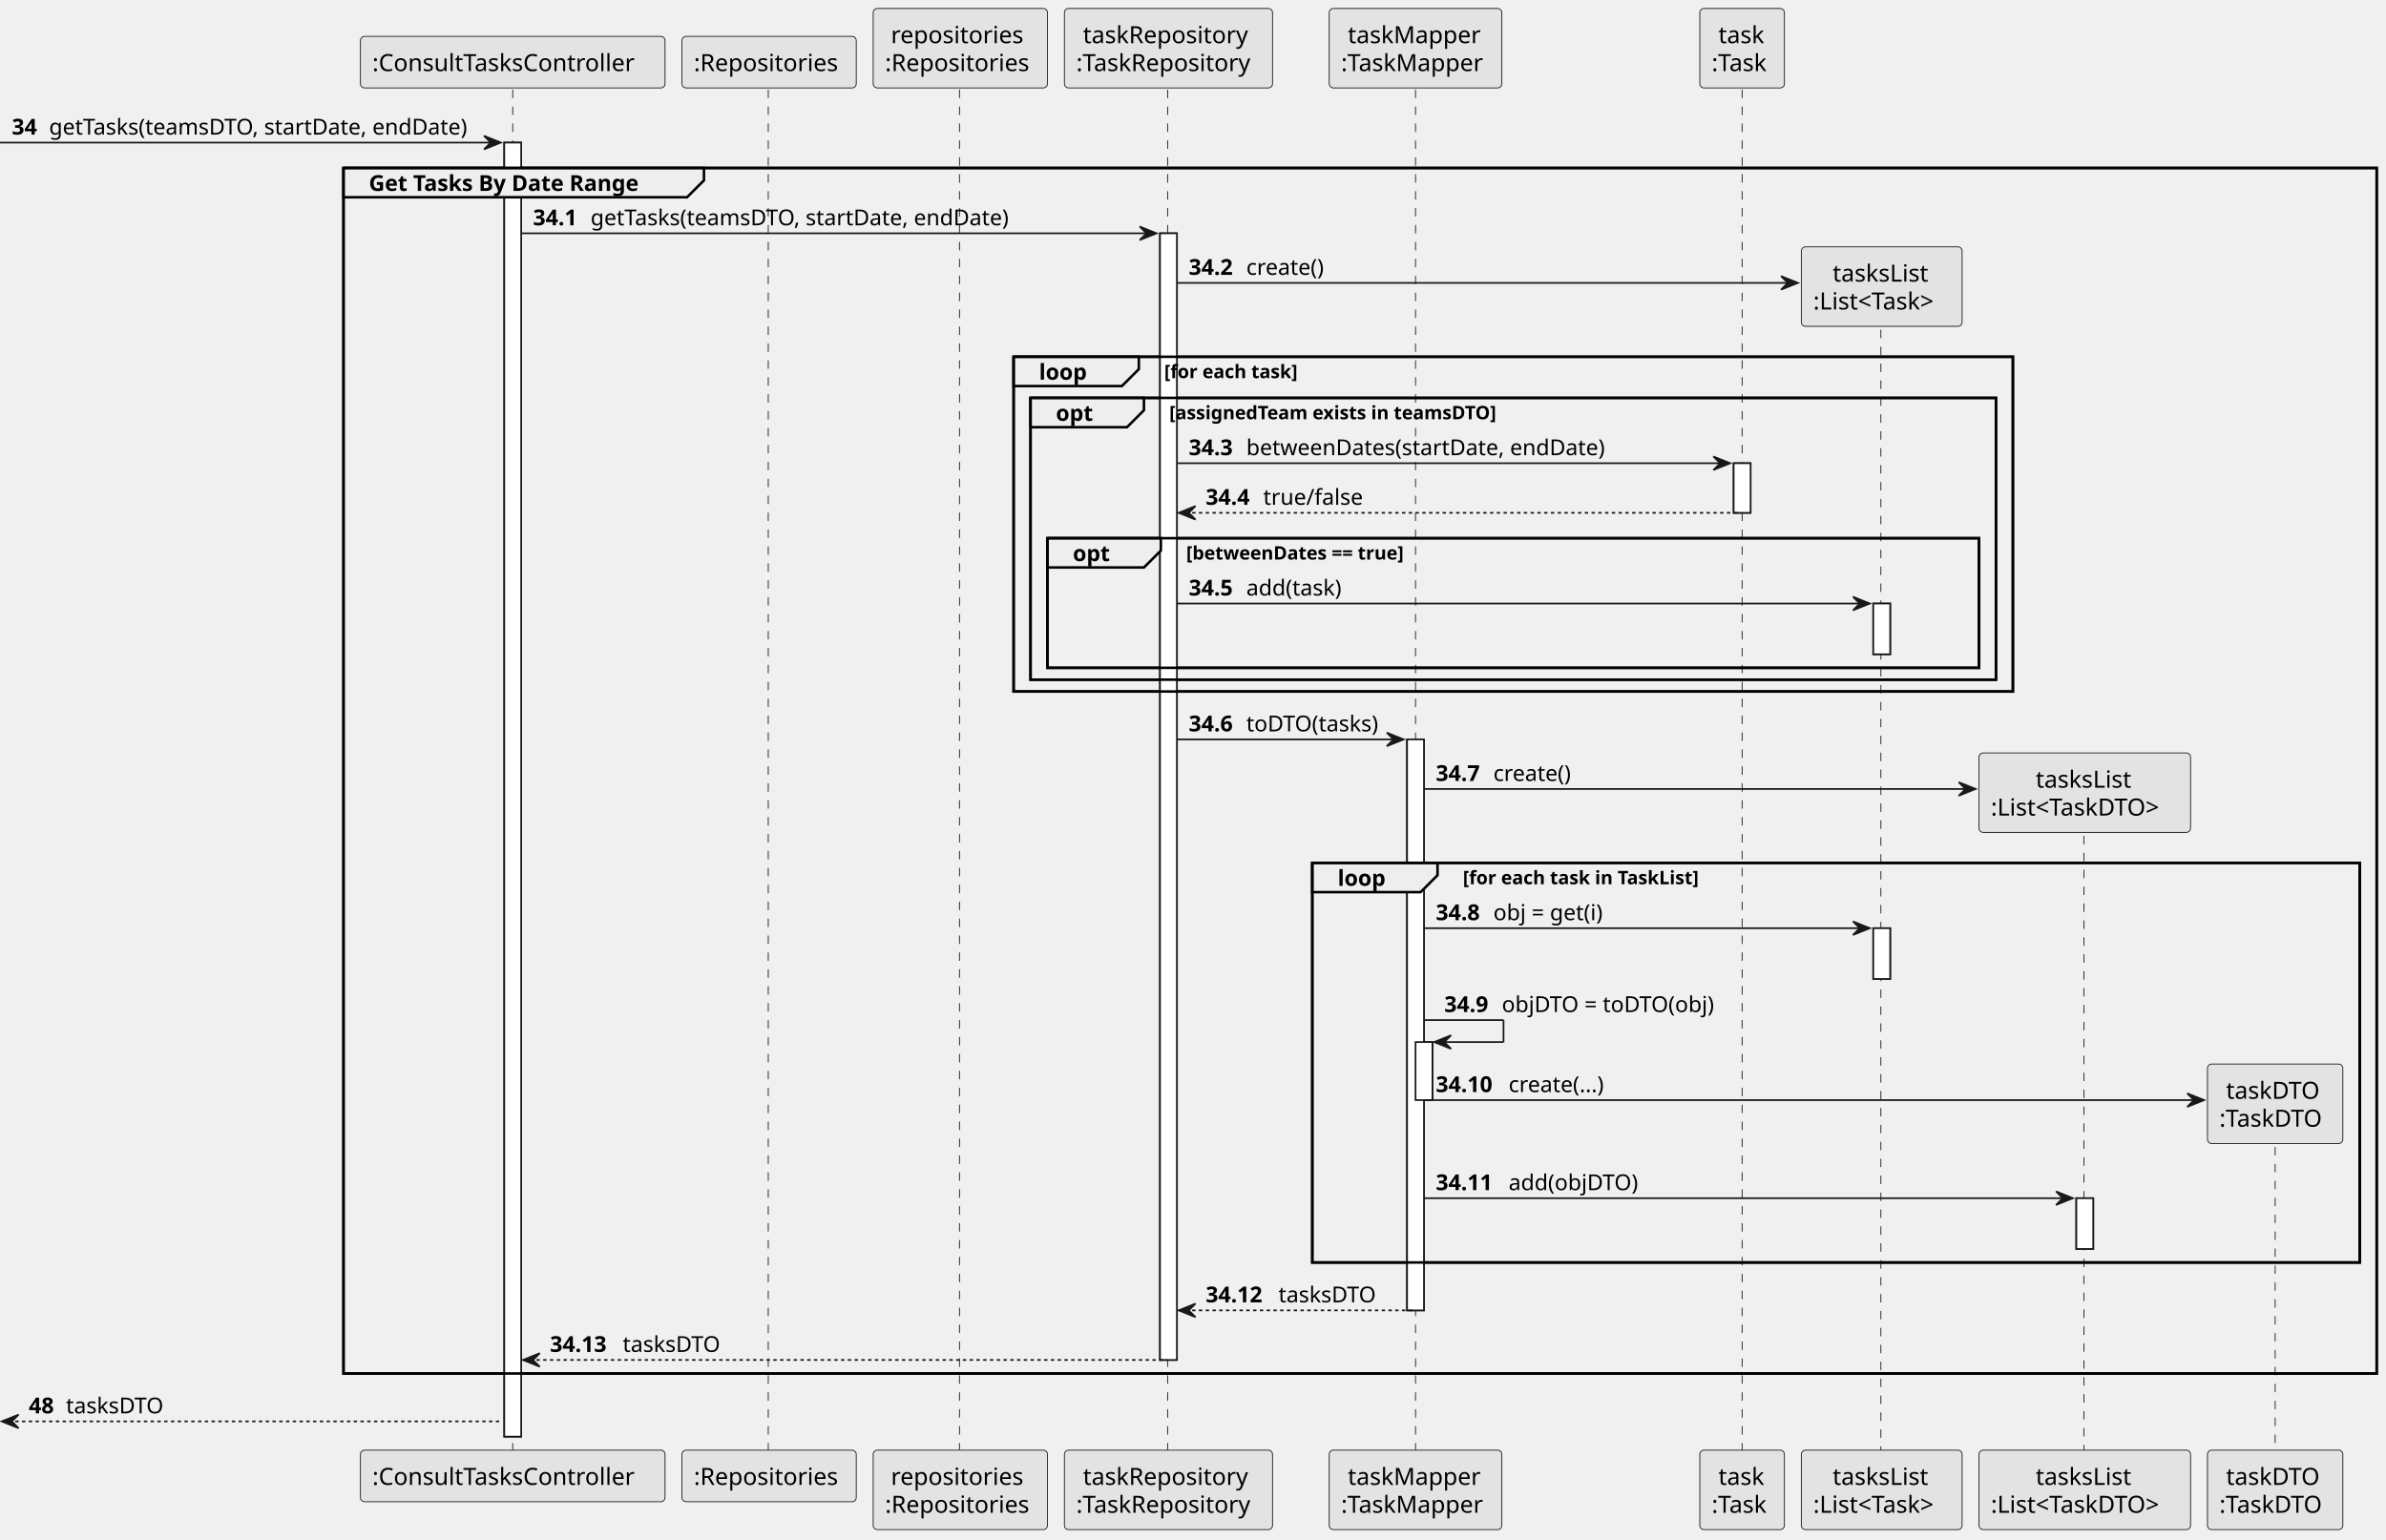
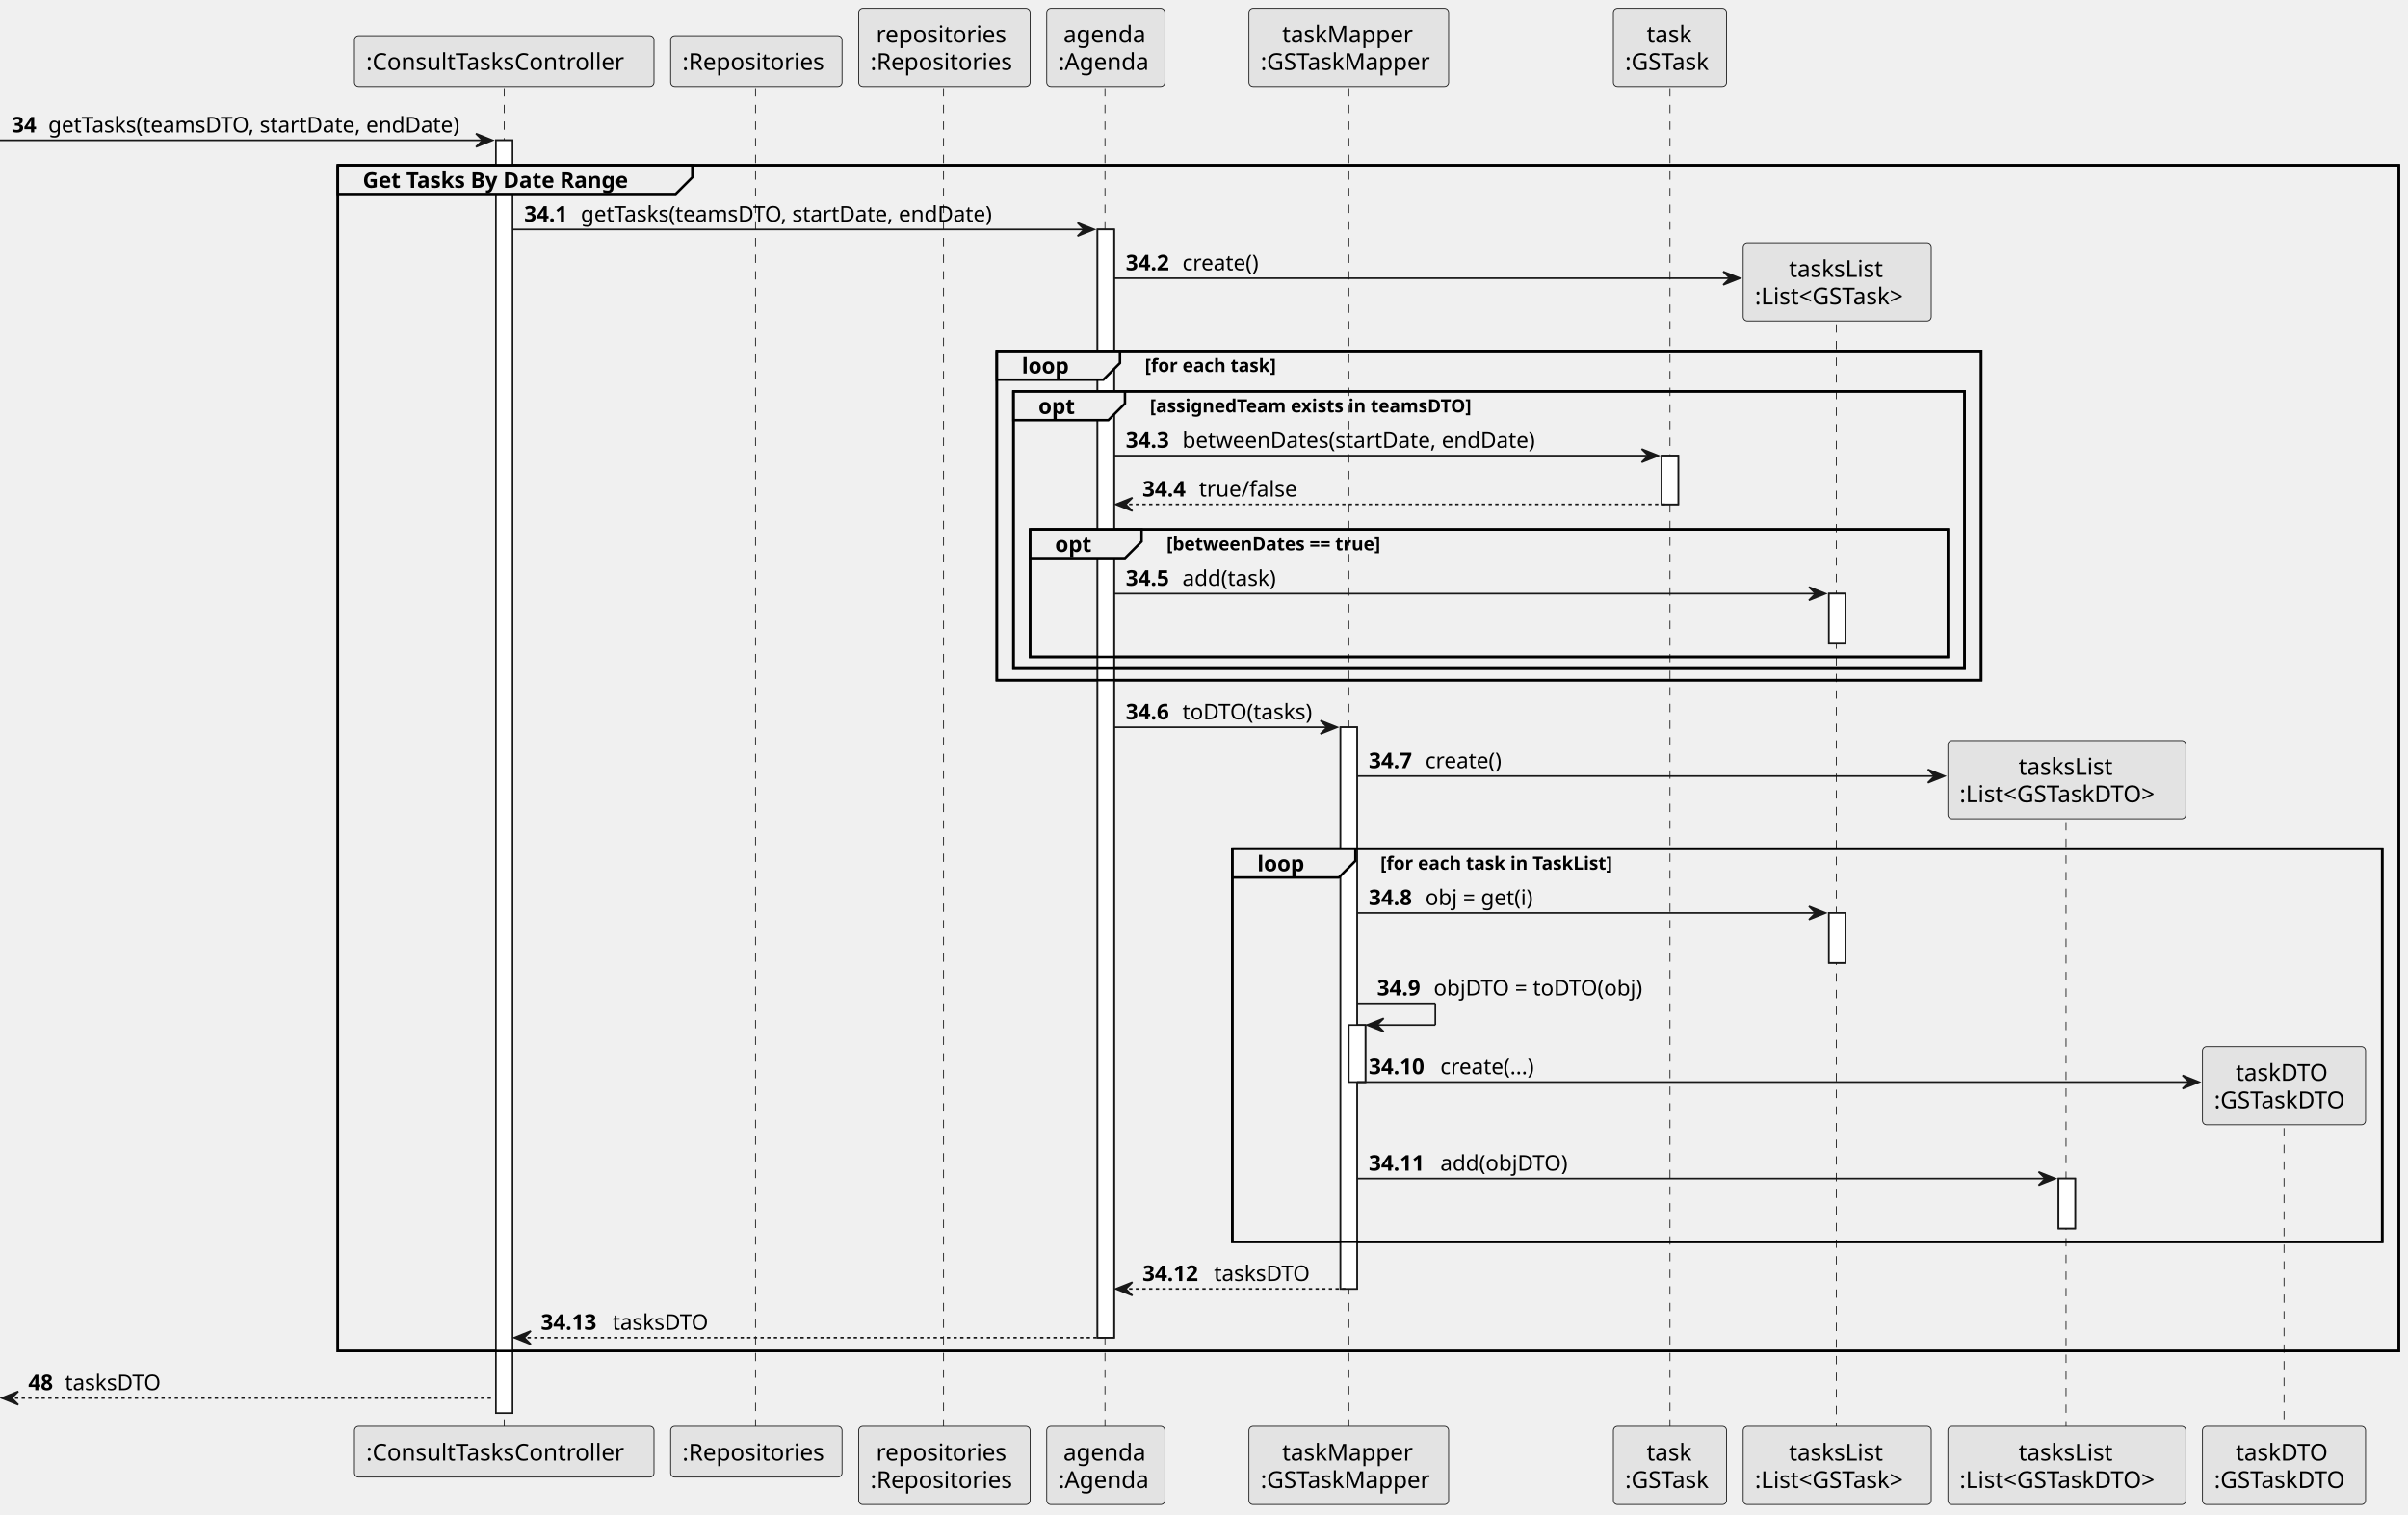
- <svg xmlns="http://www.w3.org/2000/svg" contentStyleType="text/css" height="910px" preserveAspectRatio="none" style="width:1410px;height:910px;background:#FFFFFF;" version="1.1" viewBox="0 0 1410 910" width="1410px" zoomAndPan="magnify">
+ <svg xmlns="http://www.w3.org/2000/svg" contentStyleType="text/css" height="910px" preserveAspectRatio="none" style="width:1447px;height:910px;background:#FFFFFF;" version="1.1" viewBox="0 0 1447 910" width="1447px" zoomAndPan="magnify">
  <defs />
  <g>
    <rect fill="#FFFFFF" height="764.898" style="stroke:#181818;stroke-width:1.0;" width="10" x="298" y="84.287" />
-     <rect fill="#FFFFFF" height="665.967" style="stroke:#181818;stroke-width:1.0;" width="10" x="685.5" y="137.908" />
-     <rect fill="#FFFFFF" height="337.506" style="stroke:#181818;stroke-width:1.0;" width="10" x="831.5" y="437.059" />
-     <rect fill="#FFFFFF" height="34.31" style="stroke:#181818;stroke-width:1.0;" width="10" x="836.5" y="615.967" />
-     <rect fill="#FFFFFF" height="29.311" style="stroke:#181818;stroke-width:1.0;" width="10" x="1024.5" y="273.816" />
-     <rect fill="#FFFFFF" height="30" style="stroke:#181818;stroke-width:1.0;" width="10" x="1107" y="356.748" />
-     <rect fill="#FFFFFF" height="30" style="stroke:#181818;stroke-width:1.0;" width="10" x="1107" y="548.656" />
-     <rect fill="#FFFFFF" height="30" style="stroke:#181818;stroke-width:1.0;" width="10" x="1227" y="708.254" />
-     <rect fill="none" height="712.588" style="stroke:#000000;stroke-width:1.5;" width="1201.5" x="203" y="99.287" />
-     <rect fill="none" height="197.863" style="stroke:#000000;stroke-width:1.5;" width="590.5" x="599" y="210.885" />
-     <rect fill="none" height="166.553" style="stroke:#000000;stroke-width:1.5;" width="570.5" x="609" y="235.195" />
-     <rect fill="none" height="76.621" style="stroke:#000000;stroke-width:1.5;" width="550.5" x="619" y="318.127" />
-     <rect fill="none" height="236.219" style="stroke:#000000;stroke-width:1.5;" width="619" x="775.5" y="510.035" />
+     <rect fill="#FFFFFF" height="665.967" style="stroke:#181818;stroke-width:1.0;" width="10" x="659.5" y="137.908" />
+     <rect fill="#FFFFFF" height="337.506" style="stroke:#181818;stroke-width:1.0;" width="10" x="805.5" y="437.059" />
+     <rect fill="#FFFFFF" height="34.31" style="stroke:#181818;stroke-width:1.0;" width="10" x="810.5" y="615.967" />
+     <rect fill="#FFFFFF" height="29.311" style="stroke:#181818;stroke-width:1.0;" width="10" x="998.5" y="273.816" />
+     <rect fill="#FFFFFF" height="30" style="stroke:#181818;stroke-width:1.0;" width="10" x="1099" y="356.748" />
+     <rect fill="#FFFFFF" height="30" style="stroke:#181818;stroke-width:1.0;" width="10" x="1099" y="548.656" />
+     <rect fill="#FFFFFF" height="30" style="stroke:#181818;stroke-width:1.0;" width="10" x="1237" y="708.254" />
+     <rect fill="none" height="712.588" style="stroke:#000000;stroke-width:1.5;" width="1238.5" x="203" y="99.287" />
+     <rect fill="none" height="197.863" style="stroke:#000000;stroke-width:1.5;" width="591.5" x="599" y="210.885" />
+     <rect fill="none" height="166.553" style="stroke:#000000;stroke-width:1.5;" width="571.5" x="609" y="235.195" />
+     <rect fill="none" height="76.621" style="stroke:#000000;stroke-width:1.5;" width="551.5" x="619" y="318.127" />
+     <rect fill="none" height="236.219" style="stroke:#000000;stroke-width:1.5;" width="691" x="740.5" y="510.035" />
    <line style="stroke:#181818;stroke-width:0.5;stroke-dasharray:5.0,5.0;" x1="303" x2="303" y1="52.977" y2="858.186" />
    <line style="stroke:#181818;stroke-width:0.5;stroke-dasharray:5.0,5.0;" x1="454" x2="454" y1="52.977" y2="858.186" />
    <line style="stroke:#181818;stroke-width:0.5;stroke-dasharray:5.0,5.0;" x1="567" x2="567" y1="52.977" y2="858.186" />
-     <line style="stroke:#181818;stroke-width:0.5;stroke-dasharray:5.0,5.0;" x1="690" x2="690" y1="52.977" y2="858.186" />
-     <line style="stroke:#181818;stroke-width:0.5;stroke-dasharray:5.0,5.0;" x1="836.5" x2="836.5" y1="52.977" y2="858.186" />
-     <line style="stroke:#181818;stroke-width:0.5;stroke-dasharray:5.0,5.0;" x1="1029.5" x2="1029.5" y1="52.977" y2="858.186" />
-     <line style="stroke:#181818;stroke-width:0.5;stroke-dasharray:5.0,5.0;" x1="1111.5" x2="1111.5" y1="184.897" y2="858.186" />
-     <line style="stroke:#181818;stroke-width:0.5;stroke-dasharray:5.0,5.0;" x1="1231.5" x2="1231.5" y1="484.047" y2="858.186" />
-     <line style="stroke:#181818;stroke-width:0.5;stroke-dasharray:5.0,5.0;" x1="1344.5" x2="1344.5" y1="667.955" y2="858.186" />
+     <line style="stroke:#181818;stroke-width:0.5;stroke-dasharray:5.0,5.0;" x1="664" x2="664" y1="52.977" y2="858.186" />
+     <line style="stroke:#181818;stroke-width:0.5;stroke-dasharray:5.0,5.0;" x1="810.5" x2="810.5" y1="52.977" y2="858.186" />
+     <line style="stroke:#181818;stroke-width:0.5;stroke-dasharray:5.0,5.0;" x1="1003.5" x2="1003.5" y1="52.977" y2="858.186" />
+     <line style="stroke:#181818;stroke-width:0.5;stroke-dasharray:5.0,5.0;" x1="1103.5" x2="1103.5" y1="184.897" y2="858.186" />
+     <line style="stroke:#181818;stroke-width:0.5;stroke-dasharray:5.0,5.0;" x1="1241.5" x2="1241.5" y1="484.047" y2="858.186" />
+     <line style="stroke:#181818;stroke-width:0.5;stroke-dasharray:5.0,5.0;" x1="1372.5" x2="1372.5" y1="667.955" y2="858.186" />
    <rect fill="#E3E3E3" height="30.488" rx="2.5" ry="2.5" style="stroke:#181818;stroke-width:0.5;" width="180" x="213" y="21.488" />
    <text fill="#000000" font-family="sans-serif" font-size="14" lengthAdjust="spacing" textLength="166" x="220" y="42.023">:ConsultTasksController</text>
    <rect fill="#E3E3E3" height="30.488" rx="2.5" ry="2.5" style="stroke:#181818;stroke-width:0.5;" width="180" x="213" y="857.186" />
    <text fill="#000000" font-family="sans-serif" font-size="14" lengthAdjust="spacing" textLength="166" x="220" y="877.721">:ConsultTasksController</text>
    <rect fill="#E3E3E3" height="30.488" rx="2.5" ry="2.5" style="stroke:#181818;stroke-width:0.5;" width="103" x="403" y="21.488" />
    <text fill="#000000" font-family="sans-serif" font-size="14" lengthAdjust="spacing" textLength="89" x="410" y="42.023">:Repositories</text>
    <rect fill="#E3E3E3" height="30.488" rx="2.5" ry="2.5" style="stroke:#181818;stroke-width:0.5;" width="103" x="403" y="857.186" />
    <text fill="#000000" font-family="sans-serif" font-size="14" lengthAdjust="spacing" textLength="89" x="410" y="877.721">:Repositories</text>
    <rect fill="#E3E3E3" height="46.977" rx="2.5" ry="2.5" style="stroke:#181818;stroke-width:0.5;" width="103" x="516" y="5" />
    <text fill="#000000" font-family="sans-serif" font-size="14" lengthAdjust="spacing" textLength="82" x="526.5" y="25.535">repositories</text>
    <text fill="#000000" font-family="sans-serif" font-size="14" lengthAdjust="spacing" textLength="89" x="523" y="42.023">:Repositories</text>
    <rect fill="#E3E3E3" height="46.977" rx="2.5" ry="2.5" style="stroke:#181818;stroke-width:0.5;" width="103" x="516" y="857.186" />
    <text fill="#000000" font-family="sans-serif" font-size="14" lengthAdjust="spacing" textLength="82" x="526.5" y="877.721">repositories</text>
    <text fill="#000000" font-family="sans-serif" font-size="14" lengthAdjust="spacing" textLength="89" x="523" y="894.209">:Repositories</text>
-     <rect fill="#E3E3E3" height="46.977" rx="2.5" ry="2.5" style="stroke:#181818;stroke-width:0.5;" width="123" x="629" y="5" />
-     <text fill="#000000" font-family="sans-serif" font-size="14" lengthAdjust="spacing" textLength="101" x="640" y="25.535">taskRepository</text>
-     <text fill="#000000" font-family="sans-serif" font-size="14" lengthAdjust="spacing" textLength="109" x="636" y="42.023">:TaskRepository</text>
-     <rect fill="#E3E3E3" height="46.977" rx="2.5" ry="2.5" style="stroke:#181818;stroke-width:0.5;" width="123" x="629" y="857.186" />
-     <text fill="#000000" font-family="sans-serif" font-size="14" lengthAdjust="spacing" textLength="101" x="640" y="877.721">taskRepository</text>
-     <text fill="#000000" font-family="sans-serif" font-size="14" lengthAdjust="spacing" textLength="109" x="636" y="894.209">:TaskRepository</text>
-     <rect fill="#E3E3E3" height="46.977" rx="2.5" ry="2.5" style="stroke:#181818;stroke-width:0.5;" width="102" x="785.5" y="5" />
-     <text fill="#000000" font-family="sans-serif" font-size="14" lengthAdjust="spacing" textLength="80" x="796.5" y="25.535">taskMapper</text>
-     <text fill="#000000" font-family="sans-serif" font-size="14" lengthAdjust="spacing" textLength="88" x="792.5" y="42.023">:TaskMapper</text>
-     <rect fill="#E3E3E3" height="46.977" rx="2.5" ry="2.5" style="stroke:#181818;stroke-width:0.5;" width="102" x="785.5" y="857.186" />
-     <text fill="#000000" font-family="sans-serif" font-size="14" lengthAdjust="spacing" textLength="80" x="796.5" y="877.721">taskMapper</text>
-     <text fill="#000000" font-family="sans-serif" font-size="14" lengthAdjust="spacing" textLength="88" x="792.5" y="894.209">:TaskMapper</text>
-     <rect fill="#E3E3E3" height="46.977" rx="2.5" ry="2.5" style="stroke:#181818;stroke-width:0.5;" width="50" x="1004.5" y="5" />
-     <text fill="#000000" font-family="sans-serif" font-size="14" lengthAdjust="spacing" textLength="28" x="1015.5" y="25.535">task</text>
-     <text fill="#000000" font-family="sans-serif" font-size="14" lengthAdjust="spacing" textLength="36" x="1011.5" y="42.023">:Task</text>
-     <rect fill="#E3E3E3" height="46.977" rx="2.5" ry="2.5" style="stroke:#181818;stroke-width:0.5;" width="50" x="1004.5" y="857.186" />
-     <text fill="#000000" font-family="sans-serif" font-size="14" lengthAdjust="spacing" textLength="28" x="1015.5" y="877.721">task</text>
-     <text fill="#000000" font-family="sans-serif" font-size="14" lengthAdjust="spacing" textLength="36" x="1011.5" y="894.209">:Task</text>
-     <rect fill="#E3E3E3" height="46.977" rx="2.5" ry="2.5" style="stroke:#181818;stroke-width:0.5;" width="95" x="1064.5" y="857.186" />
-     <text fill="#000000" font-family="sans-serif" font-size="14" lengthAdjust="spacing" textLength="58" x="1083" y="877.721">tasksList</text>
-     <text fill="#000000" font-family="sans-serif" font-size="14" lengthAdjust="spacing" textLength="81" x="1071.5" y="894.209">:List&lt;Task&gt;</text>
-     <rect fill="#E3E3E3" height="46.977" rx="2.5" ry="2.5" style="stroke:#181818;stroke-width:0.5;" width="125" x="1169.5" y="857.186" />
-     <text fill="#000000" font-family="sans-serif" font-size="14" lengthAdjust="spacing" textLength="58" x="1203" y="877.721">tasksList</text>
-     <text fill="#000000" font-family="sans-serif" font-size="14" lengthAdjust="spacing" textLength="111" x="1176.5" y="894.209">:List&lt;TaskDTO&gt;</text>
-     <rect fill="#E3E3E3" height="46.977" rx="2.5" ry="2.5" style="stroke:#181818;stroke-width:0.5;" width="80" x="1304.5" y="857.186" />
-     <text fill="#000000" font-family="sans-serif" font-size="14" lengthAdjust="spacing" textLength="58" x="1315.5" y="877.721">taskDTO</text>
-     <text fill="#000000" font-family="sans-serif" font-size="14" lengthAdjust="spacing" textLength="66" x="1311.5" y="894.209">:TaskDTO</text>
+     <rect fill="#E3E3E3" height="46.977" rx="2.5" ry="2.5" style="stroke:#181818;stroke-width:0.5;" width="71" x="629" y="5" />
+     <text fill="#000000" font-family="sans-serif" font-size="14" lengthAdjust="spacing" textLength="51" x="639" y="25.535">agenda</text>
+     <text fill="#000000" font-family="sans-serif" font-size="14" lengthAdjust="spacing" textLength="57" x="636" y="42.023">:Agenda</text>
+     <rect fill="#E3E3E3" height="46.977" rx="2.5" ry="2.5" style="stroke:#181818;stroke-width:0.5;" width="71" x="629" y="857.186" />
+     <text fill="#000000" font-family="sans-serif" font-size="14" lengthAdjust="spacing" textLength="51" x="639" y="877.721">agenda</text>
+     <text fill="#000000" font-family="sans-serif" font-size="14" lengthAdjust="spacing" textLength="57" x="636" y="894.209">:Agenda</text>
+     <rect fill="#E3E3E3" height="46.977" rx="2.5" ry="2.5" style="stroke:#181818;stroke-width:0.5;" width="120" x="750.5" y="5" />
+     <text fill="#000000" font-family="sans-serif" font-size="14" lengthAdjust="spacing" textLength="80" x="770.5" y="25.535">taskMapper</text>
+     <text fill="#000000" font-family="sans-serif" font-size="14" lengthAdjust="spacing" textLength="106" x="757.5" y="42.023">:GSTaskMapper</text>
+     <rect fill="#E3E3E3" height="46.977" rx="2.5" ry="2.5" style="stroke:#181818;stroke-width:0.5;" width="120" x="750.5" y="857.186" />
+     <text fill="#000000" font-family="sans-serif" font-size="14" lengthAdjust="spacing" textLength="80" x="770.5" y="877.721">taskMapper</text>
+     <text fill="#000000" font-family="sans-serif" font-size="14" lengthAdjust="spacing" textLength="106" x="757.5" y="894.209">:GSTaskMapper</text>
+     <rect fill="#E3E3E3" height="46.977" rx="2.5" ry="2.5" style="stroke:#181818;stroke-width:0.5;" width="68" x="969.5" y="5" />
+     <text fill="#000000" font-family="sans-serif" font-size="14" lengthAdjust="spacing" textLength="28" x="989.5" y="25.535">task</text>
+     <text fill="#000000" font-family="sans-serif" font-size="14" lengthAdjust="spacing" textLength="54" x="976.5" y="42.023">:GSTask</text>
+     <rect fill="#E3E3E3" height="46.977" rx="2.5" ry="2.5" style="stroke:#181818;stroke-width:0.5;" width="68" x="969.5" y="857.186" />
+     <text fill="#000000" font-family="sans-serif" font-size="14" lengthAdjust="spacing" textLength="28" x="989.5" y="877.721">task</text>
+     <text fill="#000000" font-family="sans-serif" font-size="14" lengthAdjust="spacing" textLength="54" x="976.5" y="894.209">:GSTask</text>
+     <rect fill="#E3E3E3" height="46.977" rx="2.5" ry="2.5" style="stroke:#181818;stroke-width:0.5;" width="113" x="1047.5" y="857.186" />
+     <text fill="#000000" font-family="sans-serif" font-size="14" lengthAdjust="spacing" textLength="58" x="1075" y="877.721">tasksList</text>
+     <text fill="#000000" font-family="sans-serif" font-size="14" lengthAdjust="spacing" textLength="99" x="1054.5" y="894.209">:List&lt;GSTask&gt;</text>
+     <rect fill="#E3E3E3" height="46.977" rx="2.5" ry="2.5" style="stroke:#181818;stroke-width:0.5;" width="143" x="1170.5" y="857.186" />
+     <text fill="#000000" font-family="sans-serif" font-size="14" lengthAdjust="spacing" textLength="58" x="1213" y="877.721">tasksList</text>
+     <text fill="#000000" font-family="sans-serif" font-size="14" lengthAdjust="spacing" textLength="129" x="1177.5" y="894.209">:List&lt;GSTaskDTO&gt;</text>
+     <rect fill="#E3E3E3" height="46.977" rx="2.5" ry="2.5" style="stroke:#181818;stroke-width:0.5;" width="98" x="1323.5" y="857.186" />
+     <text fill="#000000" font-family="sans-serif" font-size="14" lengthAdjust="spacing" textLength="58" x="1343.5" y="877.721">taskDTO</text>
+     <text fill="#000000" font-family="sans-serif" font-size="14" lengthAdjust="spacing" textLength="84" x="1330.5" y="894.209">:GSTaskDTO</text>
    <rect fill="#FFFFFF" height="764.898" style="stroke:#181818;stroke-width:1.0;" width="10" x="298" y="84.287" />
-     <rect fill="#FFFFFF" height="665.967" style="stroke:#181818;stroke-width:1.0;" width="10" x="685.5" y="137.908" />
-     <rect fill="#FFFFFF" height="337.506" style="stroke:#181818;stroke-width:1.0;" width="10" x="831.5" y="437.059" />
-     <rect fill="#FFFFFF" height="34.31" style="stroke:#181818;stroke-width:1.0;" width="10" x="836.5" y="615.967" />
-     <rect fill="#FFFFFF" height="29.311" style="stroke:#181818;stroke-width:1.0;" width="10" x="1024.5" y="273.816" />
-     <rect fill="#FFFFFF" height="30" style="stroke:#181818;stroke-width:1.0;" width="10" x="1107" y="356.748" />
-     <rect fill="#FFFFFF" height="30" style="stroke:#181818;stroke-width:1.0;" width="10" x="1107" y="548.656" />
-     <rect fill="#FFFFFF" height="30" style="stroke:#181818;stroke-width:1.0;" width="10" x="1227" y="708.254" />
+     <rect fill="#FFFFFF" height="665.967" style="stroke:#181818;stroke-width:1.0;" width="10" x="659.5" y="137.908" />
+     <rect fill="#FFFFFF" height="337.506" style="stroke:#181818;stroke-width:1.0;" width="10" x="805.5" y="437.059" />
+     <rect fill="#FFFFFF" height="34.31" style="stroke:#181818;stroke-width:1.0;" width="10" x="810.5" y="615.967" />
+     <rect fill="#FFFFFF" height="29.311" style="stroke:#181818;stroke-width:1.0;" width="10" x="998.5" y="273.816" />
+     <rect fill="#FFFFFF" height="30" style="stroke:#181818;stroke-width:1.0;" width="10" x="1099" y="356.748" />
+     <rect fill="#FFFFFF" height="30" style="stroke:#181818;stroke-width:1.0;" width="10" x="1099" y="548.656" />
+     <rect fill="#FFFFFF" height="30" style="stroke:#181818;stroke-width:1.0;" width="10" x="1237" y="708.254" />
    <polygon fill="#181818" points="286,80.287,296,84.287,286,88.287,290,84.287" style="stroke:#181818;stroke-width:1.0;" />
    <line style="stroke:#181818;stroke-width:1.0;" x1="0" x2="292" y1="84.287" y2="84.287" />
    <text fill="#000000" font-family="sans-serif" font-size="13" font-weight="bold" lengthAdjust="spacing" textLength="18" x="7" y="79.545">34</text>
    <text fill="#000000" font-family="sans-serif" font-size="13" lengthAdjust="spacing" textLength="257" x="29" y="79.545">getTasks(teamsDTO, startDate, endDate)</text>
    <path d="M203,99.287 L416,99.287 L416,106.598 L406,116.598 L203,116.598 L203,99.287 " fill="#EEEEEE" style="stroke:#000000;stroke-width:1.5;" />
-     <rect fill="none" height="712.588" style="stroke:#000000;stroke-width:1.5;" width="1201.5" x="203" y="99.287" />
+     <rect fill="none" height="712.588" style="stroke:#000000;stroke-width:1.5;" width="1238.5" x="203" y="99.287" />
    <text fill="#000000" font-family="sans-serif" font-size="13" font-weight="bold" lengthAdjust="spacing" textLength="168" x="218" y="112.856">Get Tasks By Date Range</text>
-     <polygon fill="#181818" points="673.5,133.908,683.5,137.908,673.5,141.908,677.5,137.908" style="stroke:#181818;stroke-width:1.0;" />
-     <line style="stroke:#181818;stroke-width:1.0;" x1="308" x2="679.5" y1="137.908" y2="137.908" />
+     <polygon fill="#181818" points="647.5,133.908,657.5,137.908,647.5,141.908,651.5,137.908" style="stroke:#181818;stroke-width:1.0;" />
+     <line style="stroke:#181818;stroke-width:1.0;" x1="308" x2="653.5" y1="137.908" y2="137.908" />
    <text fill="#000000" font-family="sans-serif" font-size="13" font-weight="bold" lengthAdjust="spacing" textLength="30" x="315" y="133.166">34.1</text>
    <text fill="#000000" font-family="sans-serif" font-size="13" lengthAdjust="spacing" textLength="257" x="349" y="133.166">getTasks(teamsDTO, startDate, endDate)</text>
-     <polygon fill="#181818" points="1052.5,163.219,1062.5,167.219,1052.5,171.219,1056.5,167.219" style="stroke:#181818;stroke-width:1.0;" />
-     <line style="stroke:#181818;stroke-width:1.0;" x1="695.5" x2="1058.5" y1="167.219" y2="167.219" />
-     <text fill="#000000" font-family="sans-serif" font-size="13" font-weight="bold" lengthAdjust="spacing" textLength="30" x="702.5" y="162.477">34.2</text>
-     <text fill="#000000" font-family="sans-serif" font-size="13" lengthAdjust="spacing" textLength="46" x="736.5" y="162.477">create()</text>
-     <rect fill="#E3E3E3" height="46.977" rx="2.5" ry="2.5" style="stroke:#181818;stroke-width:0.5;" width="95" x="1064.5" y="145.908" />
-     <text fill="#000000" font-family="sans-serif" font-size="14" lengthAdjust="spacing" textLength="58" x="1083" y="166.443">tasksList</text>
-     <text fill="#000000" font-family="sans-serif" font-size="14" lengthAdjust="spacing" textLength="81" x="1071.5" y="182.932">:List&lt;Task&gt;</text>
+     <polygon fill="#181818" points="1035.5,163.219,1045.5,167.219,1035.5,171.219,1039.5,167.219" style="stroke:#181818;stroke-width:1.0;" />
+     <line style="stroke:#181818;stroke-width:1.0;" x1="669.5" x2="1041.5" y1="167.219" y2="167.219" />
+     <text fill="#000000" font-family="sans-serif" font-size="13" font-weight="bold" lengthAdjust="spacing" textLength="30" x="676.5" y="162.477">34.2</text>
+     <text fill="#000000" font-family="sans-serif" font-size="13" lengthAdjust="spacing" textLength="46" x="710.5" y="162.477">create()</text>
+     <rect fill="#E3E3E3" height="46.977" rx="2.5" ry="2.5" style="stroke:#181818;stroke-width:0.5;" width="113" x="1047.5" y="145.908" />
+     <text fill="#000000" font-family="sans-serif" font-size="14" lengthAdjust="spacing" textLength="58" x="1075" y="166.443">tasksList</text>
+     <text fill="#000000" font-family="sans-serif" font-size="14" lengthAdjust="spacing" textLength="99" x="1054.5" y="182.932">:List&lt;GSTask&gt;</text>
    <path d="M599,210.885 L673,210.885 L673,218.195 L663,228.195 L599,228.195 L599,210.885 " fill="#EEEEEE" style="stroke:#000000;stroke-width:1.5;" />
-     <rect fill="none" height="197.863" style="stroke:#000000;stroke-width:1.5;" width="590.5" x="599" y="210.885" />
+     <rect fill="none" height="197.863" style="stroke:#000000;stroke-width:1.5;" width="591.5" x="599" y="210.885" />
    <text fill="#000000" font-family="sans-serif" font-size="13" font-weight="bold" lengthAdjust="spacing" textLength="29" x="614" y="224.453">loop</text>
    <text fill="#000000" font-family="sans-serif" font-size="11" font-weight="bold" lengthAdjust="spacing" textLength="81" x="688" y="223.519">[for each task]</text>
    <path d="M609,235.195 L676,235.195 L676,242.506 L666,252.506 L609,252.506 L609,235.195 " fill="#EEEEEE" style="stroke:#000000;stroke-width:1.5;" />
-     <rect fill="none" height="166.553" style="stroke:#000000;stroke-width:1.5;" width="570.5" x="609" y="235.195" />
+     <rect fill="none" height="166.553" style="stroke:#000000;stroke-width:1.5;" width="571.5" x="609" y="235.195" />
    <text fill="#000000" font-family="sans-serif" font-size="13" font-weight="bold" lengthAdjust="spacing" textLength="22" x="624" y="248.764">opt</text>
    <text fill="#000000" font-family="sans-serif" font-size="11" font-weight="bold" lengthAdjust="spacing" textLength="202" x="691" y="247.83">[assignedTeam exists in teamsDTO]</text>
-     <polygon fill="#181818" points="1012.5,269.816,1022.5,273.816,1012.5,277.816,1016.5,273.816" style="stroke:#181818;stroke-width:1.0;" />
-     <line style="stroke:#181818;stroke-width:1.0;" x1="695.5" x2="1018.5" y1="273.816" y2="273.816" />
-     <text fill="#000000" font-family="sans-serif" font-size="13" font-weight="bold" lengthAdjust="spacing" textLength="30" x="702.5" y="269.074">34.3</text>
-     <text fill="#000000" font-family="sans-serif" font-size="13" lengthAdjust="spacing" textLength="214" x="736.5" y="269.074">betweenDates(startDate, endDate)</text>
-     <polygon fill="#181818" points="706.5,299.127,696.5,303.127,706.5,307.127,702.5,303.127" style="stroke:#181818;stroke-width:1.0;" />
-     <line style="stroke:#181818;stroke-width:1.0;stroke-dasharray:2.0,2.0;" x1="700.5" x2="1028.5" y1="303.127" y2="303.127" />
-     <text fill="#000000" font-family="sans-serif" font-size="13" font-weight="bold" lengthAdjust="spacing" textLength="30" x="712.5" y="298.385">34.4</text>
-     <text fill="#000000" font-family="sans-serif" font-size="13" lengthAdjust="spacing" textLength="62" x="746.5" y="298.385">true/false</text>
+     <polygon fill="#181818" points="986.5,269.816,996.5,273.816,986.5,277.816,990.5,273.816" style="stroke:#181818;stroke-width:1.0;" />
+     <line style="stroke:#181818;stroke-width:1.0;" x1="669.5" x2="992.5" y1="273.816" y2="273.816" />
+     <text fill="#000000" font-family="sans-serif" font-size="13" font-weight="bold" lengthAdjust="spacing" textLength="30" x="676.5" y="269.074">34.3</text>
+     <text fill="#000000" font-family="sans-serif" font-size="13" lengthAdjust="spacing" textLength="214" x="710.5" y="269.074">betweenDates(startDate, endDate)</text>
+     <polygon fill="#181818" points="680.5,299.127,670.5,303.127,680.5,307.127,676.5,303.127" style="stroke:#181818;stroke-width:1.0;" />
+     <line style="stroke:#181818;stroke-width:1.0;stroke-dasharray:2.0,2.0;" x1="674.5" x2="1002.5" y1="303.127" y2="303.127" />
+     <text fill="#000000" font-family="sans-serif" font-size="13" font-weight="bold" lengthAdjust="spacing" textLength="30" x="686.5" y="298.385">34.4</text>
+     <text fill="#000000" font-family="sans-serif" font-size="13" lengthAdjust="spacing" textLength="62" x="720.5" y="298.385">true/false</text>
    <path d="M619,318.127 L686,318.127 L686,325.438 L676,335.438 L619,335.438 L619,318.127 " fill="#EEEEEE" style="stroke:#000000;stroke-width:1.5;" />
-     <rect fill="none" height="76.621" style="stroke:#000000;stroke-width:1.5;" width="550.5" x="619" y="318.127" />
+     <rect fill="none" height="76.621" style="stroke:#000000;stroke-width:1.5;" width="551.5" x="619" y="318.127" />
    <text fill="#000000" font-family="sans-serif" font-size="13" font-weight="bold" lengthAdjust="spacing" textLength="22" x="634" y="331.695">opt</text>
    <text fill="#000000" font-family="sans-serif" font-size="11" font-weight="bold" lengthAdjust="spacing" textLength="132" x="701" y="330.762">[betweenDates == true]</text>
-     <polygon fill="#181818" points="1095,352.748,1105,356.748,1095,360.748,1099,356.748" style="stroke:#181818;stroke-width:1.0;" />
-     <line style="stroke:#181818;stroke-width:1.0;" x1="695.5" x2="1101" y1="356.748" y2="356.748" />
-     <text fill="#000000" font-family="sans-serif" font-size="13" font-weight="bold" lengthAdjust="spacing" textLength="30" x="702.5" y="352.006">34.5</text>
-     <text fill="#000000" font-family="sans-serif" font-size="13" lengthAdjust="spacing" textLength="58" x="736.5" y="352.006">add(task)</text>
-     <polygon fill="#181818" points="819.5,433.059,829.5,437.059,819.5,441.059,823.5,437.059" style="stroke:#181818;stroke-width:1.0;" />
-     <line style="stroke:#181818;stroke-width:1.0;" x1="695.5" x2="825.5" y1="437.059" y2="437.059" />
-     <text fill="#000000" font-family="sans-serif" font-size="13" font-weight="bold" lengthAdjust="spacing" textLength="30" x="702.5" y="432.316">34.6</text>
-     <text fill="#000000" font-family="sans-serif" font-size="13" lengthAdjust="spacing" textLength="83" x="736.5" y="432.316">toDTO(tasks)</text>
-     <polygon fill="#181818" points="1157.5,462.369,1167.5,466.369,1157.5,470.369,1161.5,466.369" style="stroke:#181818;stroke-width:1.0;" />
-     <line style="stroke:#181818;stroke-width:1.0;" x1="841.5" x2="1163.5" y1="466.369" y2="466.369" />
-     <text fill="#000000" font-family="sans-serif" font-size="13" font-weight="bold" lengthAdjust="spacing" textLength="30" x="848.5" y="461.627">34.7</text>
-     <text fill="#000000" font-family="sans-serif" font-size="13" lengthAdjust="spacing" textLength="46" x="882.5" y="461.627">create()</text>
-     <rect fill="#E3E3E3" height="46.977" rx="2.5" ry="2.5" style="stroke:#181818;stroke-width:0.5;" width="125" x="1169.5" y="445.059" />
-     <text fill="#000000" font-family="sans-serif" font-size="14" lengthAdjust="spacing" textLength="58" x="1203" y="465.594">tasksList</text>
-     <text fill="#000000" font-family="sans-serif" font-size="14" lengthAdjust="spacing" textLength="111" x="1176.5" y="482.082">:List&lt;TaskDTO&gt;</text>
-     <path d="M775.5,510.035 L849.5,510.035 L849.5,517.346 L839.5,527.346 L775.5,527.346 L775.5,510.035 " fill="#EEEEEE" style="stroke:#000000;stroke-width:1.5;" />
-     <rect fill="none" height="236.219" style="stroke:#000000;stroke-width:1.5;" width="619" x="775.5" y="510.035" />
-     <text fill="#000000" font-family="sans-serif" font-size="13" font-weight="bold" lengthAdjust="spacing" textLength="29" x="790.5" y="523.604">loop</text>
-     <text fill="#000000" font-family="sans-serif" font-size="11" font-weight="bold" lengthAdjust="spacing" textLength="147" x="864.5" y="522.67">[for each task in TaskList]</text>
-     <polygon fill="#181818" points="1095,544.656,1105,548.656,1095,552.656,1099,548.656" style="stroke:#181818;stroke-width:1.0;" />
-     <line style="stroke:#181818;stroke-width:1.0;" x1="841.5" x2="1101" y1="548.656" y2="548.656" />
-     <text fill="#000000" font-family="sans-serif" font-size="13" font-weight="bold" lengthAdjust="spacing" textLength="30" x="848.5" y="543.914">34.8</text>
-     <text fill="#000000" font-family="sans-serif" font-size="13" lengthAdjust="spacing" textLength="70" x="882.5" y="543.914">obj = get(i)</text>
-     <line style="stroke:#181818;stroke-width:1.0;" x1="841.5" x2="888.5" y1="602.967" y2="602.967" />
-     <line style="stroke:#181818;stroke-width:1.0;" x1="888.5" x2="888.5" y1="602.967" y2="615.967" />
-     <line style="stroke:#181818;stroke-width:1.0;" x1="847.5" x2="888.5" y1="615.967" y2="615.967" />
-     <polygon fill="#181818" points="857.5,611.967,847.5,615.967,857.5,619.967,853.5,615.967" style="stroke:#181818;stroke-width:1.0;" />
-     <text fill="#000000" font-family="sans-serif" font-size="13" font-weight="bold" lengthAdjust="spacing" textLength="30" x="853.5" y="598.225">34.9</text>
-     <text fill="#000000" font-family="sans-serif" font-size="13" lengthAdjust="spacing" textLength="135" x="887.5" y="598.225">objDTO = toDTO(obj)</text>
-     <polygon fill="#181818" points="1292.5,646.277,1302.5,650.277,1292.5,654.277,1296.5,650.277" style="stroke:#181818;stroke-width:1.0;" />
-     <line style="stroke:#181818;stroke-width:1.0;" x1="841.5" x2="1298.5" y1="650.277" y2="650.277" />
-     <text fill="#000000" font-family="sans-serif" font-size="13" font-weight="bold" lengthAdjust="spacing" textLength="39" x="848.5" y="645.535">34.10</text>
-     <text fill="#000000" font-family="sans-serif" font-size="13" lengthAdjust="spacing" textLength="58" x="891.5" y="645.535">create(...)</text>
-     <rect fill="#E3E3E3" height="46.977" rx="2.5" ry="2.5" style="stroke:#181818;stroke-width:0.5;" width="80" x="1304.5" y="628.967" />
-     <text fill="#000000" font-family="sans-serif" font-size="14" lengthAdjust="spacing" textLength="58" x="1315.5" y="649.502">taskDTO</text>
-     <text fill="#000000" font-family="sans-serif" font-size="14" lengthAdjust="spacing" textLength="66" x="1311.5" y="665.99">:TaskDTO</text>
-     <polygon fill="#181818" points="1215,704.254,1225,708.254,1215,712.254,1219,708.254" style="stroke:#181818;stroke-width:1.0;" />
-     <line style="stroke:#181818;stroke-width:1.0;" x1="841.5" x2="1221" y1="708.254" y2="708.254" />
-     <text fill="#000000" font-family="sans-serif" font-size="13" font-weight="bold" lengthAdjust="spacing" textLength="39" x="848.5" y="703.512">34.11</text>
-     <text fill="#000000" font-family="sans-serif" font-size="13" lengthAdjust="spacing" textLength="79" x="891.5" y="703.512">add(objDTO)</text>
-     <polygon fill="#181818" points="706.5,770.564,696.5,774.564,706.5,778.564,702.5,774.564" style="stroke:#181818;stroke-width:1.0;" />
-     <line style="stroke:#181818;stroke-width:1.0;stroke-dasharray:2.0,2.0;" x1="700.5" x2="835.5" y1="774.564" y2="774.564" />
-     <text fill="#000000" font-family="sans-serif" font-size="13" font-weight="bold" lengthAdjust="spacing" textLength="39" x="712.5" y="769.822">34.12</text>
-     <text fill="#000000" font-family="sans-serif" font-size="13" lengthAdjust="spacing" textLength="62" x="755.5" y="769.822">tasksDTO</text>
+     <polygon fill="#181818" points="1087,352.748,1097,356.748,1087,360.748,1091,356.748" style="stroke:#181818;stroke-width:1.0;" />
+     <line style="stroke:#181818;stroke-width:1.0;" x1="669.5" x2="1093" y1="356.748" y2="356.748" />
+     <text fill="#000000" font-family="sans-serif" font-size="13" font-weight="bold" lengthAdjust="spacing" textLength="30" x="676.5" y="352.006">34.5</text>
+     <text fill="#000000" font-family="sans-serif" font-size="13" lengthAdjust="spacing" textLength="58" x="710.5" y="352.006">add(task)</text>
+     <polygon fill="#181818" points="793.5,433.059,803.5,437.059,793.5,441.059,797.5,437.059" style="stroke:#181818;stroke-width:1.0;" />
+     <line style="stroke:#181818;stroke-width:1.0;" x1="669.5" x2="799.5" y1="437.059" y2="437.059" />
+     <text fill="#000000" font-family="sans-serif" font-size="13" font-weight="bold" lengthAdjust="spacing" textLength="30" x="676.5" y="432.316">34.6</text>
+     <text fill="#000000" font-family="sans-serif" font-size="13" lengthAdjust="spacing" textLength="83" x="710.5" y="432.316">toDTO(tasks)</text>
+     <polygon fill="#181818" points="1158.5,462.369,1168.5,466.369,1158.5,470.369,1162.5,466.369" style="stroke:#181818;stroke-width:1.0;" />
+     <line style="stroke:#181818;stroke-width:1.0;" x1="815.5" x2="1164.5" y1="466.369" y2="466.369" />
+     <text fill="#000000" font-family="sans-serif" font-size="13" font-weight="bold" lengthAdjust="spacing" textLength="30" x="822.5" y="461.627">34.7</text>
+     <text fill="#000000" font-family="sans-serif" font-size="13" lengthAdjust="spacing" textLength="46" x="856.5" y="461.627">create()</text>
+     <rect fill="#E3E3E3" height="46.977" rx="2.5" ry="2.5" style="stroke:#181818;stroke-width:0.5;" width="143" x="1170.5" y="445.059" />
+     <text fill="#000000" font-family="sans-serif" font-size="14" lengthAdjust="spacing" textLength="58" x="1213" y="465.594">tasksList</text>
+     <text fill="#000000" font-family="sans-serif" font-size="14" lengthAdjust="spacing" textLength="129" x="1177.5" y="482.082">:List&lt;GSTaskDTO&gt;</text>
+     <path d="M740.5,510.035 L814.5,510.035 L814.5,517.346 L804.5,527.346 L740.5,527.346 L740.5,510.035 " fill="#EEEEEE" style="stroke:#000000;stroke-width:1.5;" />
+     <rect fill="none" height="236.219" style="stroke:#000000;stroke-width:1.5;" width="691" x="740.5" y="510.035" />
+     <text fill="#000000" font-family="sans-serif" font-size="13" font-weight="bold" lengthAdjust="spacing" textLength="29" x="755.5" y="523.604">loop</text>
+     <text fill="#000000" font-family="sans-serif" font-size="11" font-weight="bold" lengthAdjust="spacing" textLength="147" x="829.5" y="522.67">[for each task in TaskList]</text>
+     <polygon fill="#181818" points="1087,544.656,1097,548.656,1087,552.656,1091,548.656" style="stroke:#181818;stroke-width:1.0;" />
+     <line style="stroke:#181818;stroke-width:1.0;" x1="815.5" x2="1093" y1="548.656" y2="548.656" />
+     <text fill="#000000" font-family="sans-serif" font-size="13" font-weight="bold" lengthAdjust="spacing" textLength="30" x="822.5" y="543.914">34.8</text>
+     <text fill="#000000" font-family="sans-serif" font-size="13" lengthAdjust="spacing" textLength="70" x="856.5" y="543.914">obj = get(i)</text>
+     <line style="stroke:#181818;stroke-width:1.0;" x1="815.5" x2="862.5" y1="602.967" y2="602.967" />
+     <line style="stroke:#181818;stroke-width:1.0;" x1="862.5" x2="862.5" y1="602.967" y2="615.967" />
+     <line style="stroke:#181818;stroke-width:1.0;" x1="821.5" x2="862.5" y1="615.967" y2="615.967" />
+     <polygon fill="#181818" points="831.5,611.967,821.5,615.967,831.5,619.967,827.5,615.967" style="stroke:#181818;stroke-width:1.0;" />
+     <text fill="#000000" font-family="sans-serif" font-size="13" font-weight="bold" lengthAdjust="spacing" textLength="30" x="827.5" y="598.225">34.9</text>
+     <text fill="#000000" font-family="sans-serif" font-size="13" lengthAdjust="spacing" textLength="135" x="861.5" y="598.225">objDTO = toDTO(obj)</text>
+     <polygon fill="#181818" points="1311.5,646.277,1321.5,650.277,1311.5,654.277,1315.5,650.277" style="stroke:#181818;stroke-width:1.0;" />
+     <line style="stroke:#181818;stroke-width:1.0;" x1="815.5" x2="1317.5" y1="650.277" y2="650.277" />
+     <text fill="#000000" font-family="sans-serif" font-size="13" font-weight="bold" lengthAdjust="spacing" textLength="39" x="822.5" y="645.535">34.10</text>
+     <text fill="#000000" font-family="sans-serif" font-size="13" lengthAdjust="spacing" textLength="58" x="865.5" y="645.535">create(...)</text>
+     <rect fill="#E3E3E3" height="46.977" rx="2.5" ry="2.5" style="stroke:#181818;stroke-width:0.5;" width="98" x="1323.5" y="628.967" />
+     <text fill="#000000" font-family="sans-serif" font-size="14" lengthAdjust="spacing" textLength="58" x="1343.5" y="649.502">taskDTO</text>
+     <text fill="#000000" font-family="sans-serif" font-size="14" lengthAdjust="spacing" textLength="84" x="1330.5" y="665.99">:GSTaskDTO</text>
+     <polygon fill="#181818" points="1225,704.254,1235,708.254,1225,712.254,1229,708.254" style="stroke:#181818;stroke-width:1.0;" />
+     <line style="stroke:#181818;stroke-width:1.0;" x1="815.5" x2="1231" y1="708.254" y2="708.254" />
+     <text fill="#000000" font-family="sans-serif" font-size="13" font-weight="bold" lengthAdjust="spacing" textLength="39" x="822.5" y="703.512">34.11</text>
+     <text fill="#000000" font-family="sans-serif" font-size="13" lengthAdjust="spacing" textLength="79" x="865.5" y="703.512">add(objDTO)</text>
+     <polygon fill="#181818" points="680.5,770.564,670.5,774.564,680.5,778.564,676.5,774.564" style="stroke:#181818;stroke-width:1.0;" />
+     <line style="stroke:#181818;stroke-width:1.0;stroke-dasharray:2.0,2.0;" x1="674.5" x2="809.5" y1="774.564" y2="774.564" />
+     <text fill="#000000" font-family="sans-serif" font-size="13" font-weight="bold" lengthAdjust="spacing" textLength="39" x="686.5" y="769.822">34.12</text>
+     <text fill="#000000" font-family="sans-serif" font-size="13" lengthAdjust="spacing" textLength="62" x="729.5" y="769.822">tasksDTO</text>
    <polygon fill="#181818" points="319,799.875,309,803.875,319,807.875,315,803.875" style="stroke:#181818;stroke-width:1.0;" />
-     <line style="stroke:#181818;stroke-width:1.0;stroke-dasharray:2.0,2.0;" x1="313" x2="689.5" y1="803.875" y2="803.875" />
+     <line style="stroke:#181818;stroke-width:1.0;stroke-dasharray:2.0,2.0;" x1="313" x2="663.5" y1="803.875" y2="803.875" />
    <text fill="#000000" font-family="sans-serif" font-size="13" font-weight="bold" lengthAdjust="spacing" textLength="39" x="325" y="799.133">34.13</text>
    <text fill="#000000" font-family="sans-serif" font-size="13" lengthAdjust="spacing" textLength="62" x="368" y="799.133">tasksDTO</text>
    <polygon fill="#181818" points="11,836.186,1,840.186,11,844.186,7,840.186" style="stroke:#181818;stroke-width:1.0;" />
    <line style="stroke:#181818;stroke-width:1.0;stroke-dasharray:2.0,2.0;" x1="5" x2="297" y1="840.186" y2="840.186" />
    <text fill="#000000" font-family="sans-serif" font-size="13" font-weight="bold" lengthAdjust="spacing" textLength="18" x="17" y="835.443">48</text>
    <text fill="#000000" font-family="sans-serif" font-size="13" lengthAdjust="spacing" textLength="62" x="39" y="835.443">tasksDTO</text>
  </g>
</svg>
